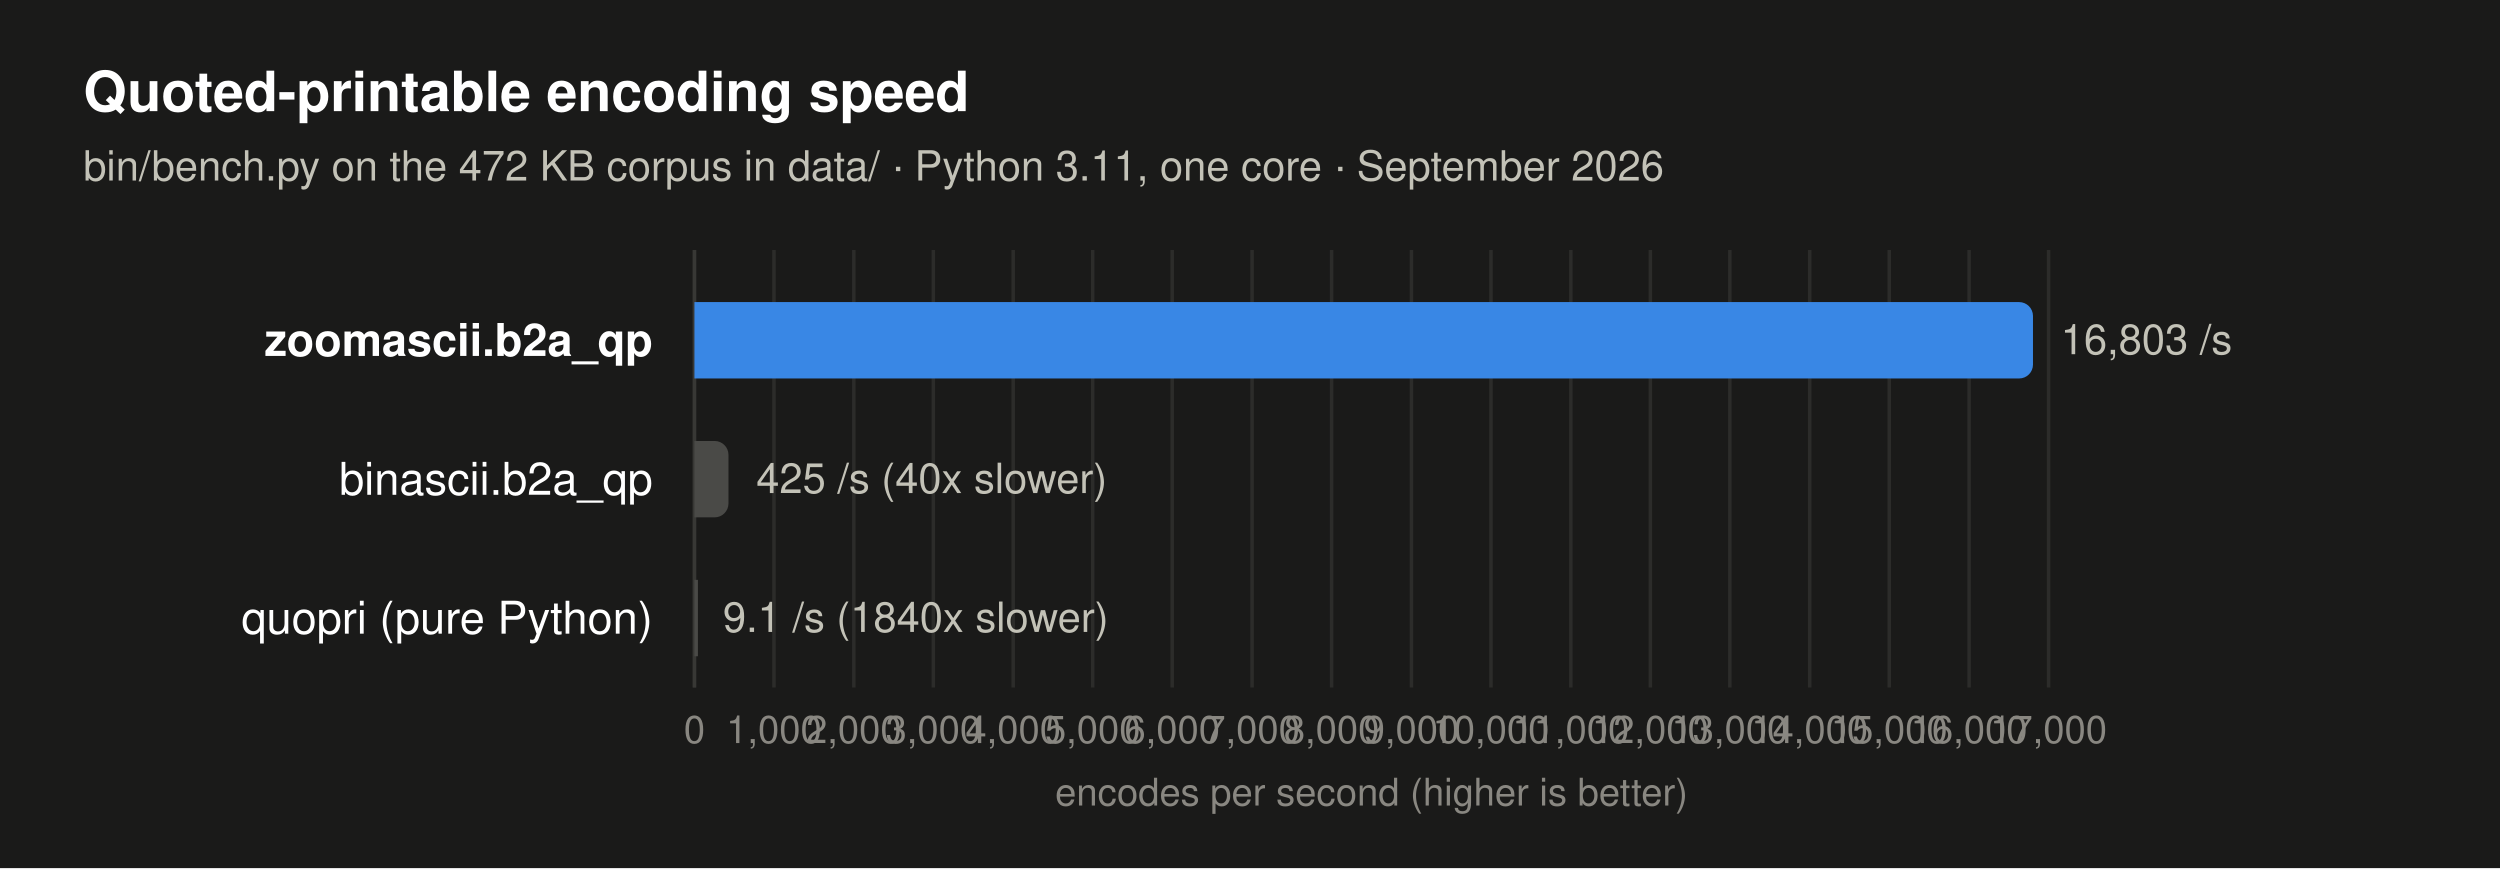
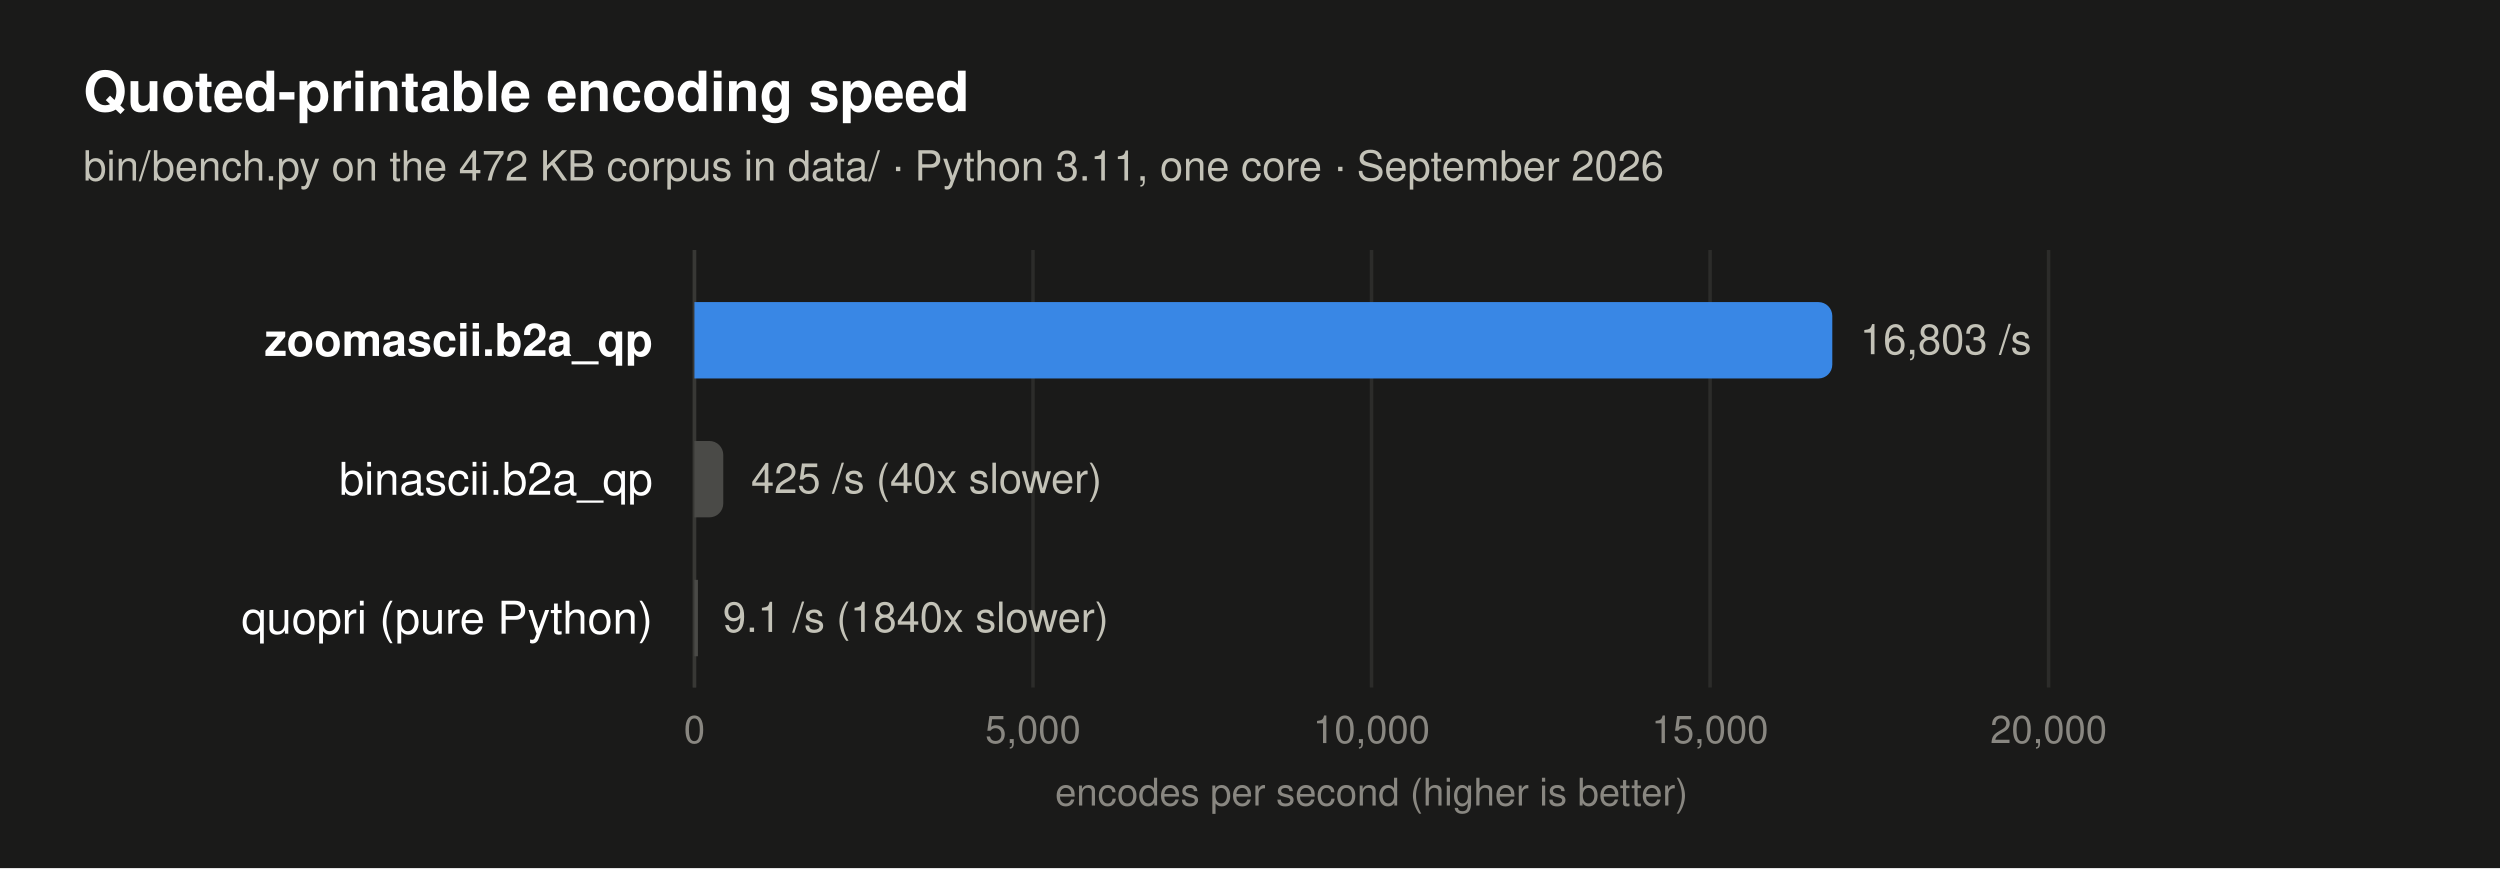
<svg xmlns="http://www.w3.org/2000/svg" width="720" height="250" viewBox="0 0 720 250" role="img" aria-labelledby="t d">
  <rect width="720" height="250" fill="#1a1a19" />
  <g font-family="system-ui, -apple-system, &quot;Segoe UI&quot;, Helvetica, Arial, sans-serif">
    <text x="24" y="32" font-size="16" font-weight="600" fill="#ffffff">Quoted-printable encoding speed</text>
    <text x="24" y="52" font-size="12" fill="#c3c2b7">bin/bench.py on the 472 KB corpus in data/ · Python 3.11, one core · September 2026</text>
    <line x1="200.0" y1="72" x2="200.0" y2="198" stroke="#2c2c2a" stroke-width="1" />
    <text x="200.0" y="214" font-size="11" text-anchor="middle" fill="#898781" style="font-variant-numeric: tabular-nums">0</text>
-     <line x1="222.9" y1="72" x2="222.9" y2="198" stroke="#2c2c2a" stroke-width="1" />
-     <text x="222.9" y="214" font-size="11" text-anchor="middle" fill="#898781" style="font-variant-numeric: tabular-nums">1,000</text>
-     <line x1="245.9" y1="72" x2="245.9" y2="198" stroke="#2c2c2a" stroke-width="1" />
-     <text x="245.9" y="214" font-size="11" text-anchor="middle" fill="#898781" style="font-variant-numeric: tabular-nums">2,000</text>
-     <line x1="268.8" y1="72" x2="268.8" y2="198" stroke="#2c2c2a" stroke-width="1" />
-     <text x="268.8" y="214" font-size="11" text-anchor="middle" fill="#898781" style="font-variant-numeric: tabular-nums">3,000</text>
-     <line x1="291.8" y1="72" x2="291.8" y2="198" stroke="#2c2c2a" stroke-width="1" />
-     <text x="291.8" y="214" font-size="11" text-anchor="middle" fill="#898781" style="font-variant-numeric: tabular-nums">4,000</text>
-     <line x1="314.7" y1="72" x2="314.7" y2="198" stroke="#2c2c2a" stroke-width="1" />
-     <text x="314.7" y="214" font-size="11" text-anchor="middle" fill="#898781" style="font-variant-numeric: tabular-nums">5,000</text>
-     <line x1="337.6" y1="72" x2="337.6" y2="198" stroke="#2c2c2a" stroke-width="1" />
-     <text x="337.6" y="214" font-size="11" text-anchor="middle" fill="#898781" style="font-variant-numeric: tabular-nums">6,000</text>
-     <line x1="360.6" y1="72" x2="360.6" y2="198" stroke="#2c2c2a" stroke-width="1" />
-     <text x="360.6" y="214" font-size="11" text-anchor="middle" fill="#898781" style="font-variant-numeric: tabular-nums">7,000</text>
-     <line x1="383.5" y1="72" x2="383.5" y2="198" stroke="#2c2c2a" stroke-width="1" />
-     <text x="383.5" y="214" font-size="11" text-anchor="middle" fill="#898781" style="font-variant-numeric: tabular-nums">8,000</text>
-     <line x1="406.5" y1="72" x2="406.5" y2="198" stroke="#2c2c2a" stroke-width="1" />
-     <text x="406.5" y="214" font-size="11" text-anchor="middle" fill="#898781" style="font-variant-numeric: tabular-nums">9,000</text>
-     <line x1="429.4" y1="72" x2="429.4" y2="198" stroke="#2c2c2a" stroke-width="1" />
-     <text x="429.4" y="214" font-size="11" text-anchor="middle" fill="#898781" style="font-variant-numeric: tabular-nums">10,000</text>
-     <line x1="452.4" y1="72" x2="452.4" y2="198" stroke="#2c2c2a" stroke-width="1" />
-     <text x="452.4" y="214" font-size="11" text-anchor="middle" fill="#898781" style="font-variant-numeric: tabular-nums">11,000</text>
-     <line x1="475.3" y1="72" x2="475.3" y2="198" stroke="#2c2c2a" stroke-width="1" />
-     <text x="475.3" y="214" font-size="11" text-anchor="middle" fill="#898781" style="font-variant-numeric: tabular-nums">12,000</text>
-     <line x1="498.2" y1="72" x2="498.2" y2="198" stroke="#2c2c2a" stroke-width="1" />
-     <text x="498.2" y="214" font-size="11" text-anchor="middle" fill="#898781" style="font-variant-numeric: tabular-nums">13,000</text>
-     <line x1="521.2" y1="72" x2="521.2" y2="198" stroke="#2c2c2a" stroke-width="1" />
-     <text x="521.2" y="214" font-size="11" text-anchor="middle" fill="#898781" style="font-variant-numeric: tabular-nums">14,000</text>
-     <line x1="544.1" y1="72" x2="544.1" y2="198" stroke="#2c2c2a" stroke-width="1" />
-     <text x="544.1" y="214" font-size="11" text-anchor="middle" fill="#898781" style="font-variant-numeric: tabular-nums">15,000</text>
-     <line x1="567.1" y1="72" x2="567.1" y2="198" stroke="#2c2c2a" stroke-width="1" />
-     <text x="567.1" y="214" font-size="11" text-anchor="middle" fill="#898781" style="font-variant-numeric: tabular-nums">16,000</text>
+     <line x1="297.5" y1="72" x2="297.5" y2="198" stroke="#2c2c2a" stroke-width="1" />
+     <text x="297.5" y="214" font-size="11" text-anchor="middle" fill="#898781" style="font-variant-numeric: tabular-nums">5,000</text>
+     <line x1="395.0" y1="72" x2="395.0" y2="198" stroke="#2c2c2a" stroke-width="1" />
+     <text x="395.0" y="214" font-size="11" text-anchor="middle" fill="#898781" style="font-variant-numeric: tabular-nums">10,000</text>
+     <line x1="492.5" y1="72" x2="492.5" y2="198" stroke="#2c2c2a" stroke-width="1" />
+     <text x="492.5" y="214" font-size="11" text-anchor="middle" fill="#898781" style="font-variant-numeric: tabular-nums">15,000</text>
    <line x1="590.0" y1="72" x2="590.0" y2="198" stroke="#2c2c2a" stroke-width="1" />
-     <text x="590.0" y="214" font-size="11" text-anchor="middle" fill="#898781" style="font-variant-numeric: tabular-nums">17,000</text>
+     <text x="590.0" y="214" font-size="11" text-anchor="middle" fill="#898781" style="font-variant-numeric: tabular-nums">20,000</text>
    <text x="395.0" y="232" font-size="11" text-anchor="middle" fill="#898781">encodes per second (higher is better)</text>
    <line x1="200" y1="72" x2="200" y2="198" stroke="#383835" stroke-width="1" />
-     <path d="M200.0,87.0 h381.5 a4,4 0 0 1 4,4 v14 a4,4 0 0 1 -4,4 h-381.5 z" fill="#3987e5" />
+     <path d="M200.0,87.0 h323.7 a4,4 0 0 1 4,4 v14 a4,4 0 0 1 -4,4 h-323.7 z" fill="#3987e5" />
    <text x="188" y="102.5" font-size="13" text-anchor="end" fill="#ffffff" font-weight="600">zoomascii.b2a_qp</text>
-     <text x="593.5" y="102.0" font-size="12" fill="#c3c2b7" style="font-variant-numeric: tabular-nums">16,803 /s</text>
-     <path d="M200.0,127.0 h5.8 a4,4 0 0 1 4,4 v14 a4,4 0 0 1 -4,4 h-5.8 z" fill="#4a4a47" />
+     <text x="535.7" y="102.0" font-size="12" fill="#c3c2b7" style="font-variant-numeric: tabular-nums">16,803 /s</text>
+     <path d="M200.0,127.0 h4.3 a4,4 0 0 1 4,4 v14 a4,4 0 0 1 -4,4 h-4.3 z" fill="#4a4a47" />
    <text x="188" y="142.5" font-size="13" text-anchor="end" fill="#ffffff" font-weight="400">binascii.b2a_qp</text>
-     <text x="217.8" y="142.0" font-size="12" fill="#c3c2b7" style="font-variant-numeric: tabular-nums">425 /s  (40x slower)</text>
+     <text x="216.3" y="142.0" font-size="12" fill="#c3c2b7" style="font-variant-numeric: tabular-nums">425 /s  (40x slower)</text>
    <rect x="200" y="167.0" width="1.00" height="22" fill="#4a4a47" />
    <text x="188" y="182.5" font-size="13" text-anchor="end" fill="#ffffff" font-weight="400">quopri (pure Python)</text>
    <text x="208.2" y="182.0" font-size="12" fill="#c3c2b7" style="font-variant-numeric: tabular-nums">9.1 /s  (1840x slower)</text>
  </g>
</svg>
